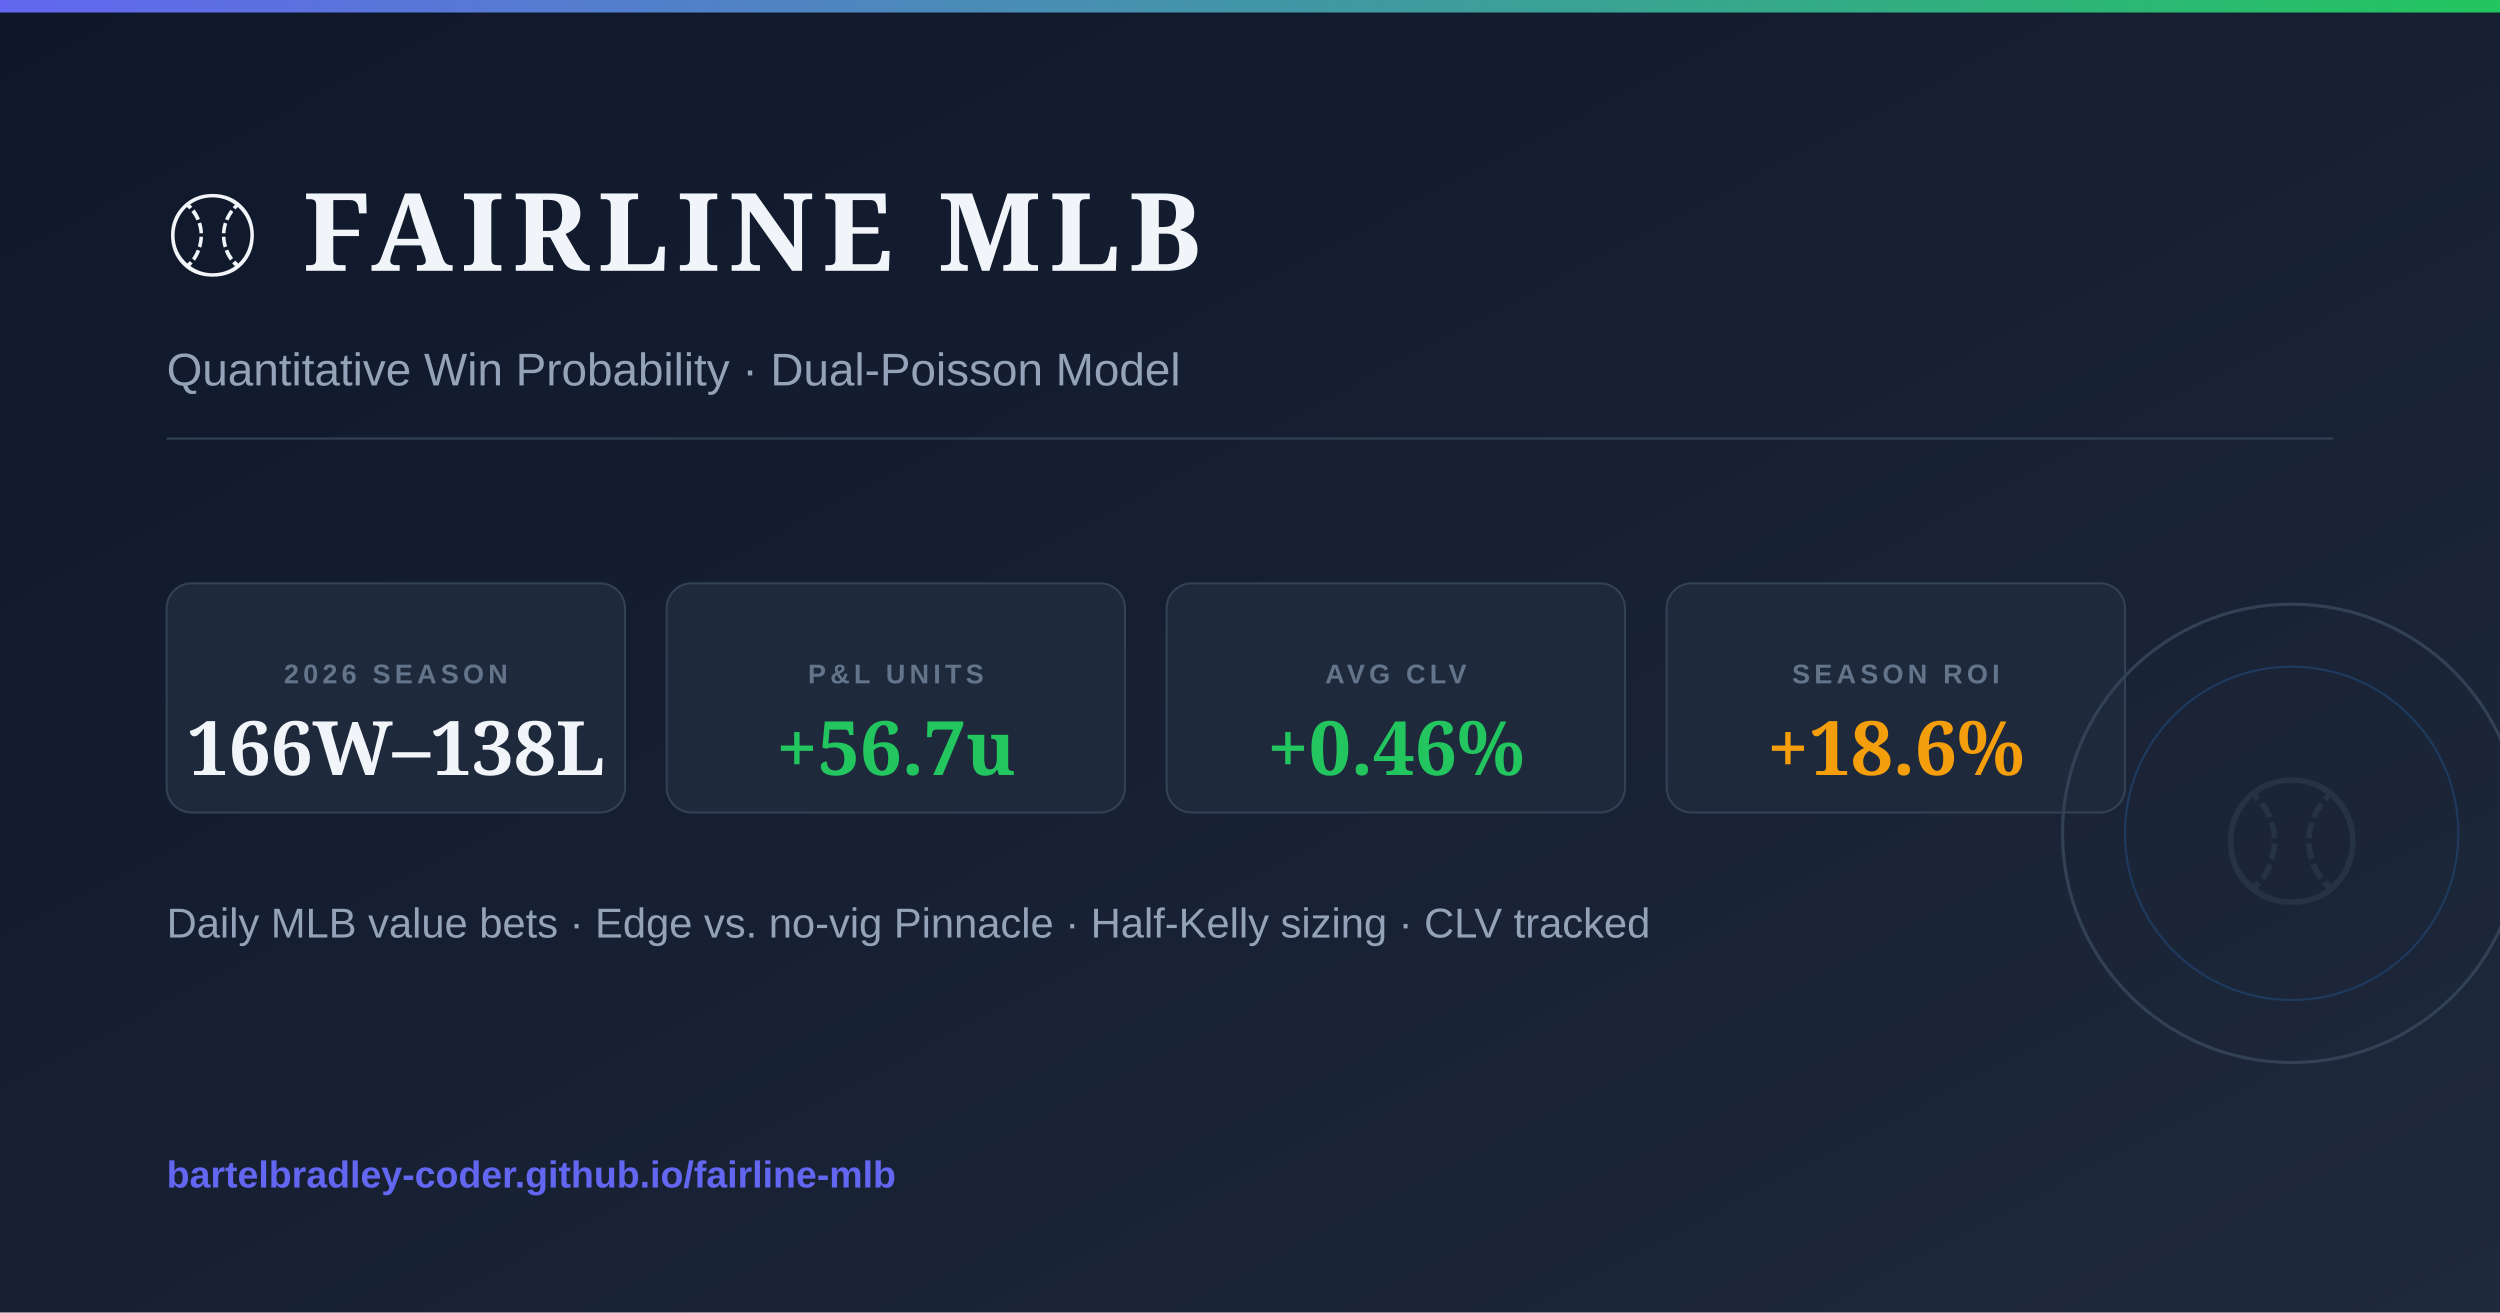
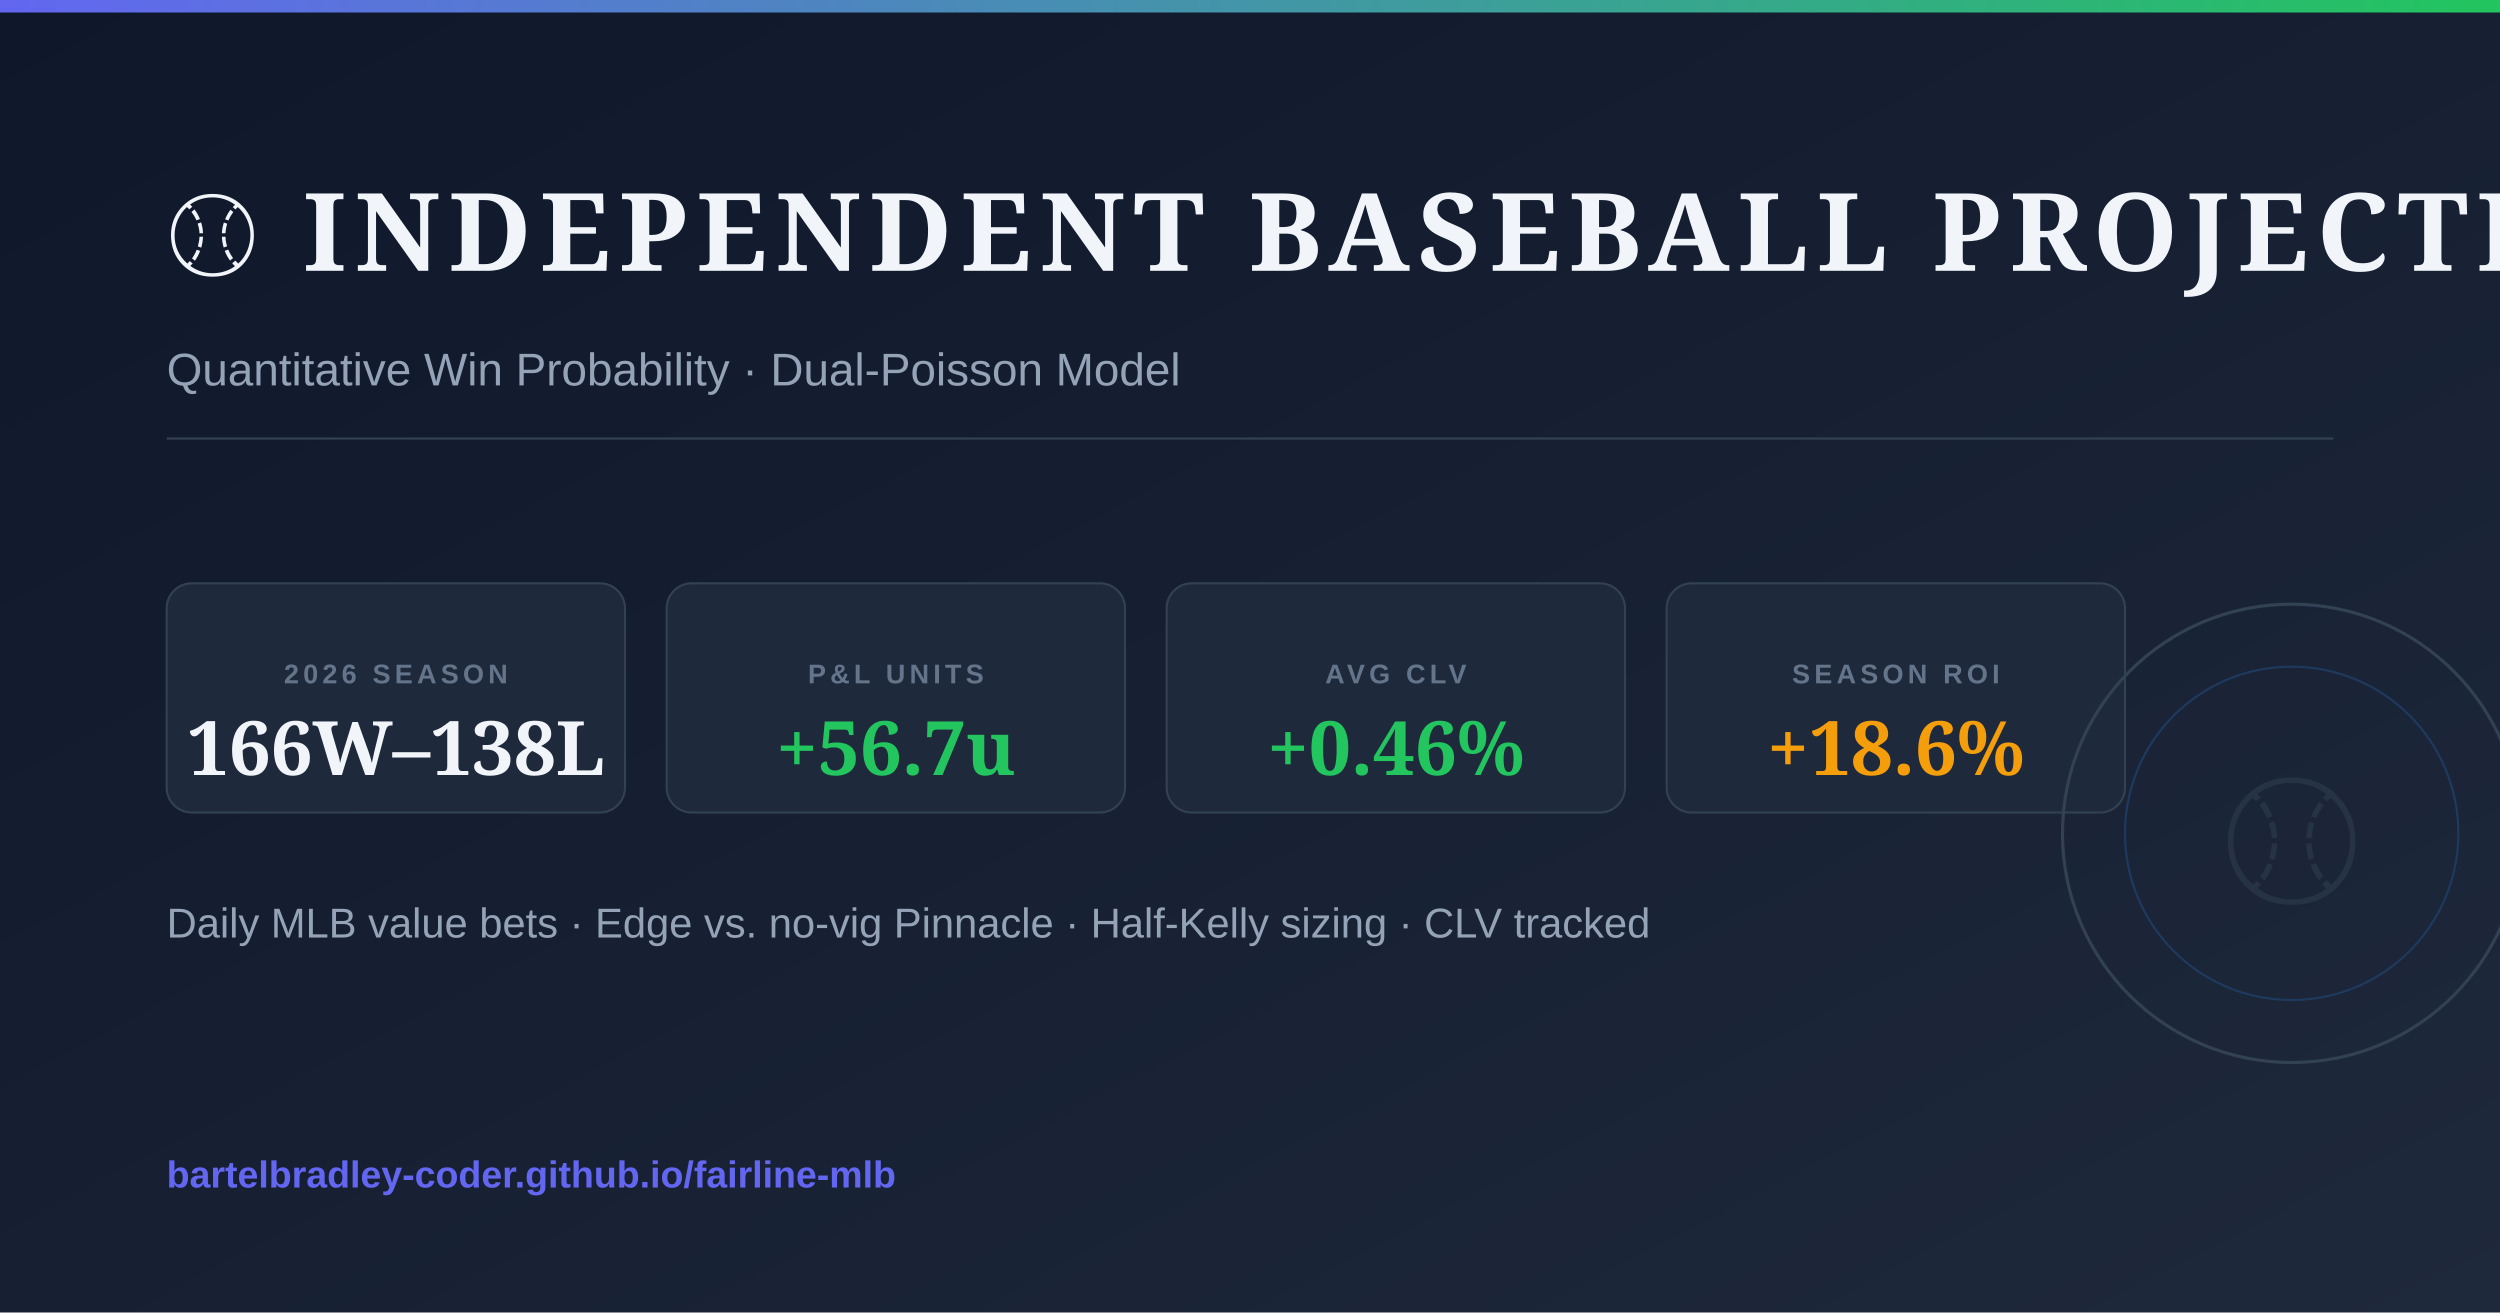
<svg xmlns="http://www.w3.org/2000/svg" width="1200" height="630" viewBox="0 0 1200 630">
  <defs>
    <linearGradient id="bg" x1="0" y1="0" x2="1" y2="1">
      <stop offset="0%" stop-color="#0f172a" />
      <stop offset="100%" stop-color="#1e293b" />
    </linearGradient>
    <linearGradient id="accent" x1="0" y1="0" x2="1" y2="0">
      <stop offset="0%" stop-color="#6366f1" />
      <stop offset="100%" stop-color="#22c55e" />
    </linearGradient>
  </defs>
  <rect width="1200" height="630" fill="url(#bg)" />
  <rect x="0" y="0" width="1200" height="6" fill="url(#accent)" />
-   <text x="80" y="130" font-family="Georgia, serif" font-size="52" fill="#f1f5f9" font-weight="700" letter-spacing="4">⚾ FAIRLINE MLB</text>
+   <text x="80" y="130" font-family="Georgia, serif" font-size="52" fill="#f1f5f9" font-weight="700" letter-spacing="4">⚾ INDEPENDENT BASEBALL PROJECTIONS</text>
  <text x="80" y="185" font-family="Arial, sans-serif" font-size="22" fill="#94a3b8">Quantitative Win Probability · Dual-Poisson Model</text>
  <rect x="80" y="210" width="1040" height="1" fill="#334155" />
  <g transform="translate(80, 280)">
    <rect x="0" y="0" width="220" height="110" rx="12" fill="#1e293b" stroke="#334155" stroke-width="1" />
    <text x="110" y="48" font-family="Arial, sans-serif" font-size="13" fill="#64748b" text-anchor="middle" font-weight="700" letter-spacing="2">2026 SEASON</text>
    <text x="110" y="92" font-family="Georgia, serif" font-size="36" fill="#f1f5f9" text-anchor="middle" font-weight="700">166W–138L</text>
    <rect x="240" y="0" width="220" height="110" rx="12" fill="#1e293b" stroke="#334155" stroke-width="1" />
    <text x="350" y="48" font-family="Arial, sans-serif" font-size="13" fill="#64748b" text-anchor="middle" font-weight="700" letter-spacing="2">P&amp;L UNITS</text>
    <text x="350" y="92" font-family="Georgia, serif" font-size="36" fill="#22c55e" text-anchor="middle" font-weight="700">+56.7u</text>
    <rect x="480" y="0" width="220" height="110" rx="12" fill="#1e293b" stroke="#334155" stroke-width="1" />
    <text x="590" y="48" font-family="Arial, sans-serif" font-size="13" fill="#64748b" text-anchor="middle" font-weight="700" letter-spacing="2">AVG CLV</text>
    <text x="590" y="92" font-family="Georgia, serif" font-size="36" fill="#22c55e" text-anchor="middle" font-weight="700">+0.46%</text>
    <rect x="720" y="0" width="220" height="110" rx="12" fill="#1e293b" stroke="#334155" stroke-width="1" />
    <text x="830" y="48" font-family="Arial, sans-serif" font-size="13" fill="#64748b" text-anchor="middle" font-weight="700" letter-spacing="2">SEASON ROI</text>
    <text x="830" y="92" font-family="Georgia, serif" font-size="36" fill="#f59e0b" text-anchor="middle" font-weight="700">+18.6%</text>
  </g>
  <text x="80" y="450" font-family="Arial, sans-serif" font-size="20" fill="#94a3b8">Daily MLB value bets · Edge vs. no-vig Pinnacle · Half-Kelly sizing · CLV tracked</text>
  <text x="80" y="570" font-family="Arial, sans-serif" font-size="18" fill="#6366f1" font-weight="600">bartelbradley-coder.github.io/fairline-mlb</text>
  <circle cx="1100" cy="400" r="110" fill="none" stroke="#334155" stroke-width="1.5" />
  <circle cx="1100" cy="400" r="80" fill="none" stroke="#1e3a5f" stroke-width="1" />
  <text x="1100" y="430" font-family="Arial, sans-serif" font-size="80" text-anchor="middle" fill="#1e293b">⚾</text>
  <text x="1100" y="430" font-family="Arial, sans-serif" font-size="80" text-anchor="middle" fill="#334155" opacity="0.4">⚾</text>
</svg>
